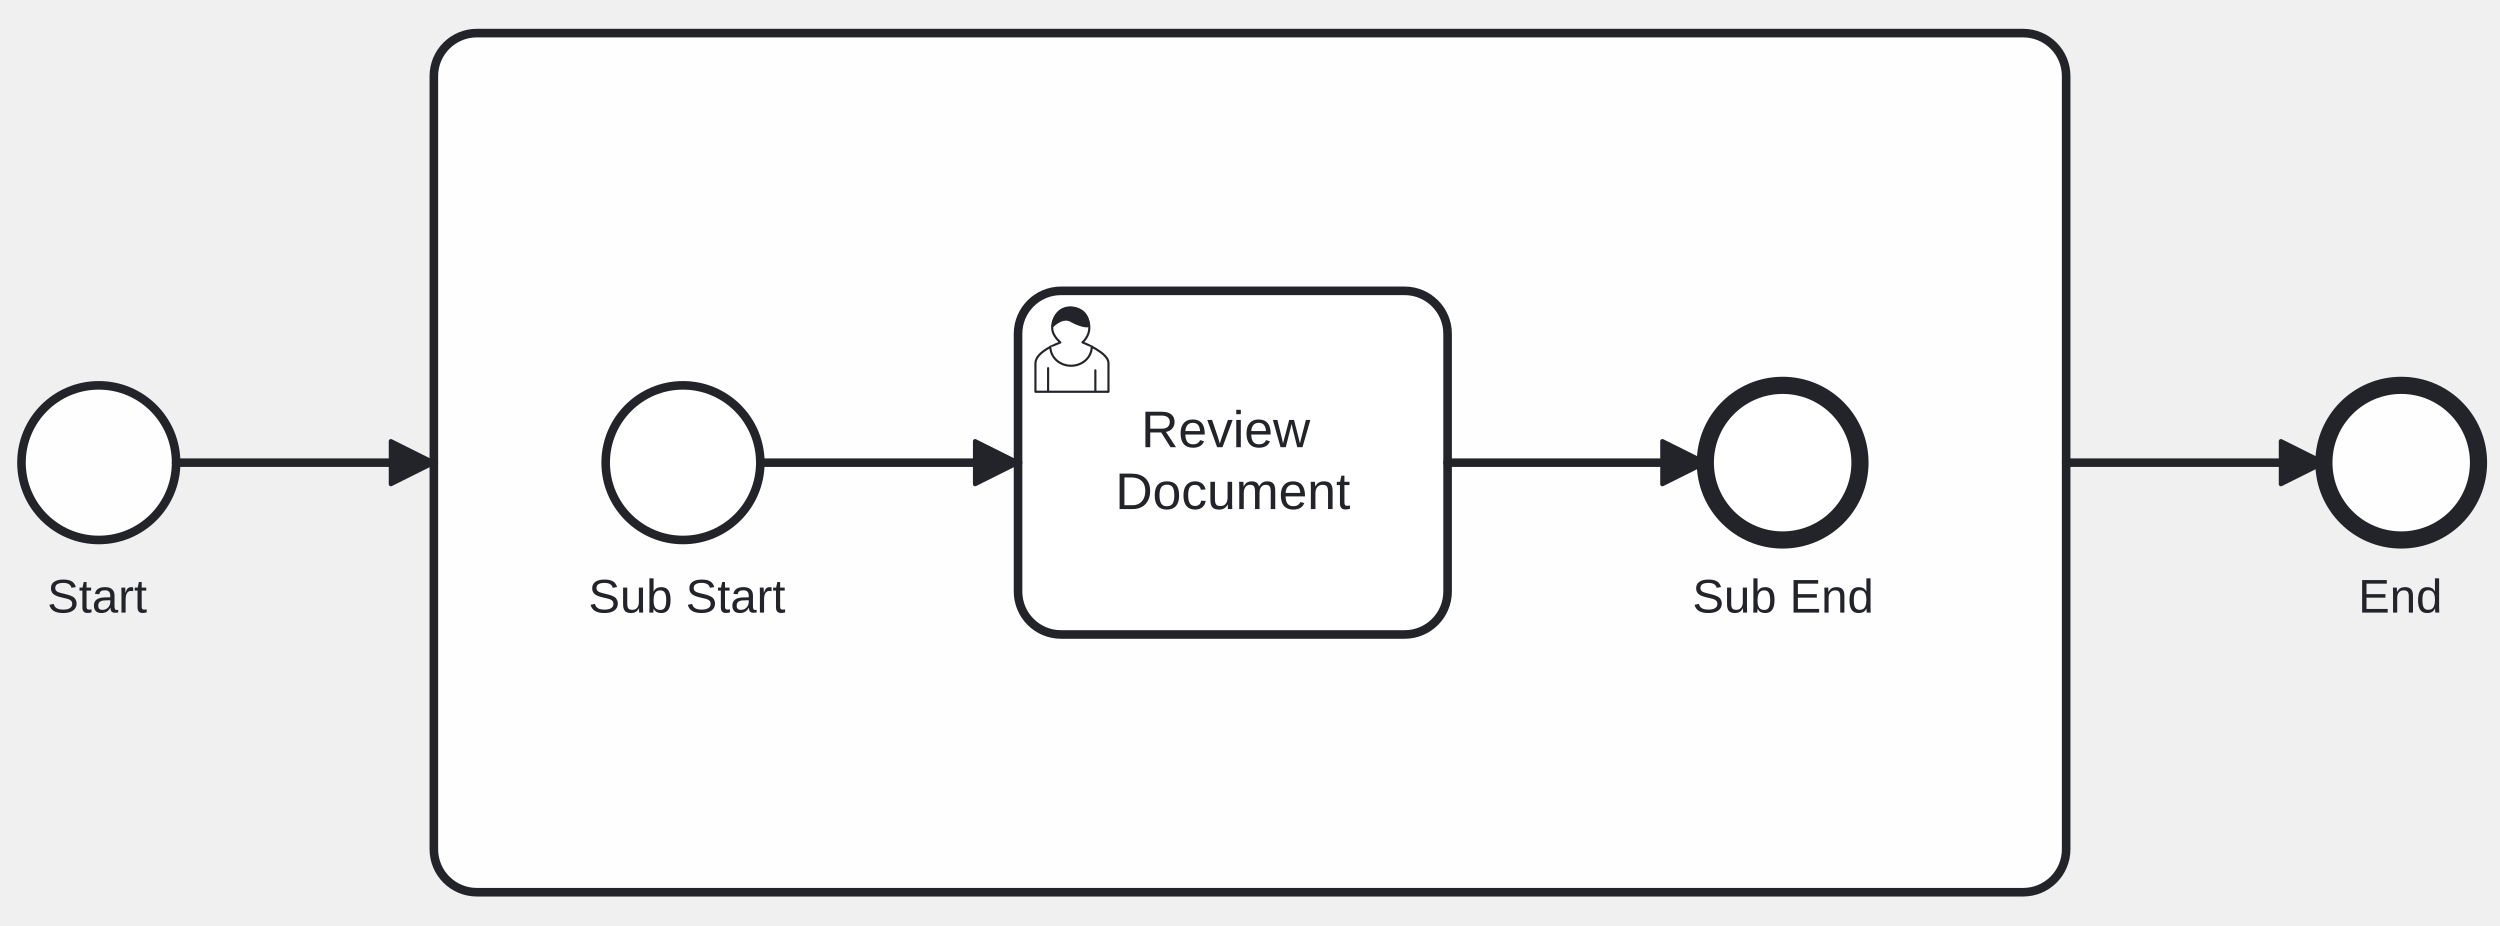
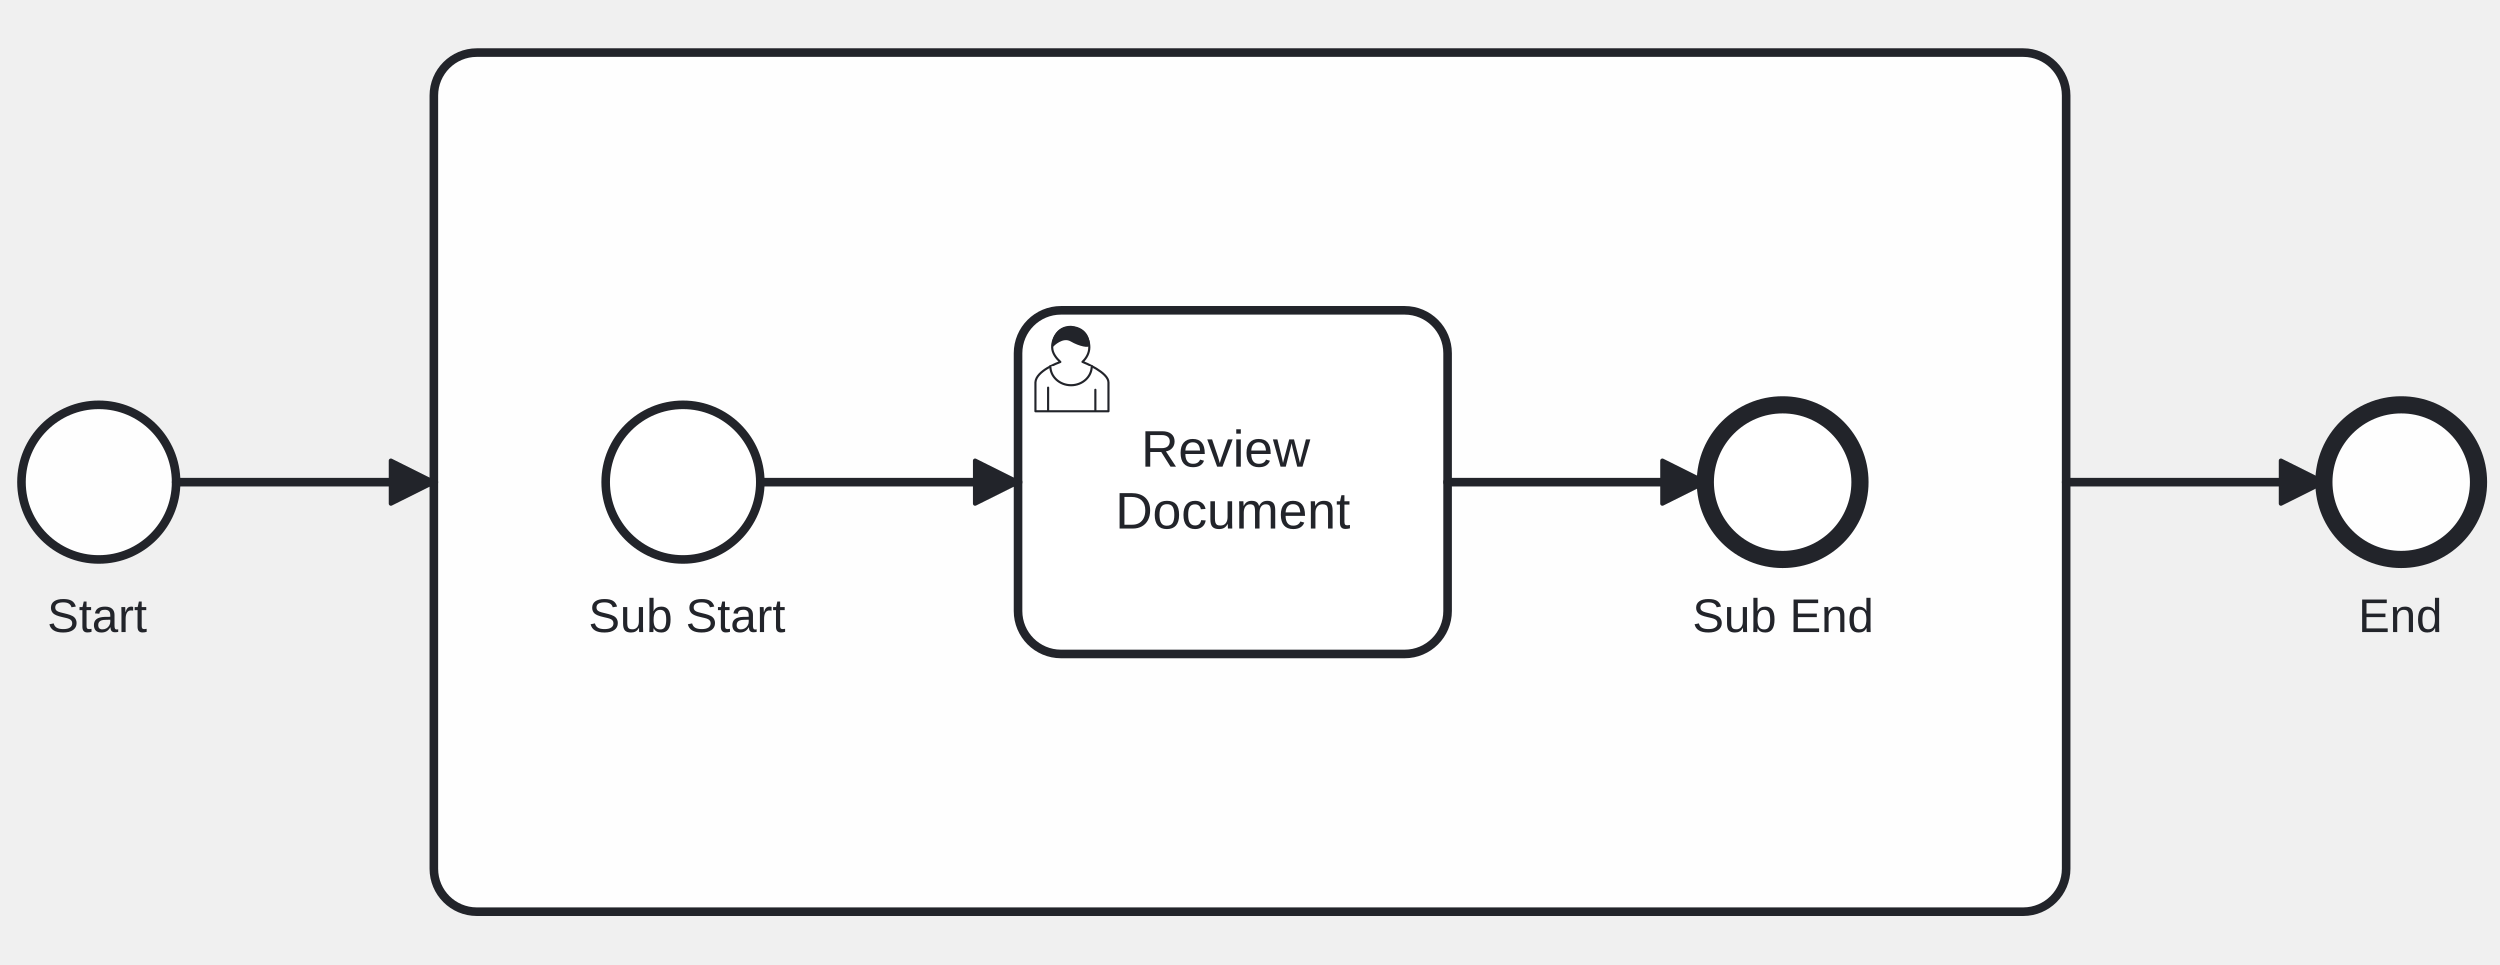
- <svg xmlns="http://www.w3.org/2000/svg" width="770" height="285" viewBox="187 75 582 210" version="1.1">
+ <svg xmlns="http://www.w3.org/2000/svg" width="770" height="297" viewBox="187 87 582 210" version="1.1">
  <g class="djs-group">
-     <g class="djs-element djs-shape" data-element-id="Event_00a3pyb" style="display: block;" transform="translate(192, 162)">
+     <g class="djs-element djs-shape" data-element-id="Event_00a3pyb" transform="translate(192, 174)" style="display: block;">
      <g class="djs-visual">
        <circle cx="18" cy="18" r="18" style="stroke-linecap: round; stroke-linejoin: round; stroke: hsl(225, 10%, 15%); stroke-width: 2px; fill: white; fill-opacity: 0.95;" />
      </g>
      <rect style="fill: none; stroke-opacity: 0; stroke: white; stroke-width: 15px;" class="djs-hit djs-hit-all" x="0" y="0" width="36" height="36" />
      <circle cx="18" cy="18" r="23" style="fill: none;" class="djs-outline" />
    </g>
  </g>
  <g class="djs-group">
-     <g class="djs-element djs-shape" data-element-id="Event_0pnzs42" style="display: block;" transform="translate(728, 162)">
+     <g class="djs-element djs-shape" data-element-id="Event_00a3pyb_label" transform="translate(198, 217)" style="display: block;">
+       <g class="djs-visual">
+         <text style="font-family: Arial, sans-serif; font-size: 11px; font-weight: normal; fill: hsl(225, 10%, 15%);" lineHeight="1.2" class="djs-label">
+           <tspan x="0" y="9.9">Start</tspan>
+         </text>
+       </g>
+       <rect style="fill: none; stroke-opacity: 0; stroke: white; stroke-width: 15px;" class="djs-hit djs-hit-all" x="0" y="0" width="24" height="14" />
+       <rect x="-5" y="-5" rx="4" width="34" height="24" style="fill: none;" class="djs-outline" />
+     </g>
+   </g>
+   <g class="djs-group">
+     <g class="djs-element djs-shape" data-element-id="Event_0pnzs42" style="display: block;" transform="translate(728, 174)">
      <g class="djs-visual">
        <circle cx="18" cy="18" r="18" style="stroke-linecap: round; stroke-linejoin: round; stroke: hsl(225, 10%, 15%); stroke-width: 4px; fill: white; fill-opacity: 0.95;" />
      </g>
      <rect style="fill: none; stroke-opacity: 0; stroke: white; stroke-width: 15px;" class="djs-hit djs-hit-all" x="0" y="0" width="36" height="36" />
      <circle cx="18" cy="18" r="24" style="fill: none;" class="djs-outline" />
    </g>
  </g>
  <g class="djs-group">
-     <g class="djs-element djs-shape" data-element-id="Activity_1cgwbmf" style="display: block;" transform="translate(288, 80)">
+     <g class="djs-element djs-shape" data-element-id="Activity_1cgwbmf" transform="translate(288, 92)" style="display: block;">
      <g class="djs-visual">
        <rect x="0" y="0" width="380" height="200" rx="10" ry="10" style="stroke-linecap: round; stroke-linejoin: round; stroke: hsl(225, 10%, 15%); stroke-width: 2px; fill: white; fill-opacity: 0.95;" />
        <text style="font-family: Arial, sans-serif; font-size: 12px; font-weight: normal; fill: hsl(225, 10%, 15%);" lineHeight="1.2" class="djs-label">
          <tspan x="190" y="17.8" />
        </text>
      </g>
-       <rect x="-5" y="-5" rx="14" width="390" height="210" style="fill: none;" class="djs-outline" />
      <rect style="fill: none; stroke-opacity: 0; stroke: white; stroke-width: 15px;" class="djs-hit djs-hit-no-move" x="0" y="0" width="380" height="200" />
      <rect style="fill: none; stroke-opacity: 0; stroke: white; stroke-width: 15px;" class="djs-hit djs-hit-click-stroke" x="0" y="0" width="380" height="200" />
      <rect style="fill: none; stroke-opacity: 0; stroke: white; stroke-width: 15px;" class="djs-hit djs-hit-all" x="0" y="0" width="380" height="30" />
+       <rect x="-5" y="-5" rx="14" width="390" height="210" style="fill: none;" class="djs-outline" />
    </g>
    <g class="djs-children">
      <g class="djs-group">
-         <g class="djs-element djs-shape" data-element-id="Event_0c0rtvp" style="display: block;" transform="translate(328, 162)">
+         <g class="djs-element djs-shape" data-element-id="Event_0c0rtvp" transform="translate(328, 174)" style="display: block;">
          <g class="djs-visual">
            <circle cx="18" cy="18" r="18" style="stroke-linecap: round; stroke-linejoin: round; stroke: hsl(225, 10%, 15%); stroke-width: 2px; fill: white; fill-opacity: 0.95;" />
          </g>
          <rect style="fill: none; stroke-opacity: 0; stroke: white; stroke-width: 15px;" class="djs-hit djs-hit-all" x="0" y="0" width="36" height="36" />
          <circle cx="18" cy="18" r="23" style="fill: none;" class="djs-outline" />
        </g>
      </g>
      <g class="djs-group">
-         <g class="djs-element djs-shape" data-element-id="Event_1w6m3i5" style="display: block;" transform="translate(584, 162)">
+         <g class="djs-element djs-shape" data-element-id="Event_0c0rtvp_label" transform="translate(324, 217)" style="display: block;">
+           <g class="djs-visual">
+             <text style="font-family: Arial, sans-serif; font-size: 11px; font-weight: normal; fill: hsl(225, 10%, 15%);" lineHeight="1.2" class="djs-label">
+               <tspan x="0" y="9.9">Sub Start</tspan>
+             </text>
+           </g>
+           <rect style="fill: none; stroke-opacity: 0; stroke: white; stroke-width: 15px;" class="djs-hit djs-hit-all" x="0" y="0" width="46" height="14" />
+           <rect x="-5" y="-5" rx="4" width="56" height="24" style="fill: none;" class="djs-outline" />
+         </g>
+       </g>
+       <g class="djs-group">
+         <g class="djs-element djs-shape" data-element-id="Event_1w6m3i5" transform="translate(584, 174)" style="display: block;">
          <g class="djs-visual">
            <circle cx="18" cy="18" r="18" style="stroke-linecap: round; stroke-linejoin: round; stroke: hsl(225, 10%, 15%); stroke-width: 4px; fill: white; fill-opacity: 0.95;" />
          </g>
          <rect style="fill: none; stroke-opacity: 0; stroke: white; stroke-width: 15px;" class="djs-hit djs-hit-all" x="0" y="0" width="36" height="36" />
          <circle cx="18" cy="18" r="24" style="fill: none;" class="djs-outline" />
        </g>
      </g>
      <g class="djs-group">
-         <g class="djs-element djs-shape" data-element-id="Activity_19zstl3" style="display: block;" transform="translate(424, 140)">
+         <g class="djs-element djs-shape" data-element-id="Event_1w6m3i5_label" transform="translate(581, 217)" style="display: block;">
+           <g class="djs-visual">
+             <text style="font-family: Arial, sans-serif; font-size: 11px; font-weight: normal; fill: hsl(225, 10%, 15%);" lineHeight="1.2" class="djs-label">
+               <tspan x="0" y="9.9">Sub End</tspan>
+             </text>
+           </g>
+           <rect style="fill: none; stroke-opacity: 0; stroke: white; stroke-width: 15px;" class="djs-hit djs-hit-all" x="0" y="0" width="43" height="14" />
+           <rect x="-5" y="-5" rx="4" width="53" height="24" style="fill: none;" class="djs-outline" />
+         </g>
+       </g>
+       <g class="djs-group">
+         <g class="djs-element djs-shape" data-element-id="Activity_19zstl3" transform="translate(424, 152)" style="display: block;">
          <g class="djs-visual">
            <rect x="0" y="0" width="100" height="80" rx="10" ry="10" style="stroke-linecap: round; stroke-linejoin: round; stroke: hsl(225, 10%, 15%); stroke-width: 2px; fill: white; fill-opacity: 0.95;" />
            <text style="font-family: Arial, sans-serif; font-size: 12px; font-weight: normal; fill: hsl(225, 10%, 15%);" lineHeight="1.2" class="djs-label">
              <tspan x="28.664" y="36.4">Review </tspan>
              <tspan x="22.658" y="50.8">Document</tspan>
            </text>
            <path style="fill: white; stroke-linecap: round; stroke-linejoin: round; stroke: hsl(225, 10%, 15%); stroke-width: 0.5px;" d="m 15,12 c 0.909,-0.845 1.594,-2.049 1.594,-3.385 0,-2.554 -1.805,-4.622 -4.357,-4.622 -2.552,0 -4.288,2.068 -4.288,4.622 0,1.348 0.974,2.562 1.896,3.405 -0.529,0.187 -5.669,2.097 -5.794,4.756 v 6.718 h 17 v -6.718 c 0,-2.298 -5.528,-4.595 -6.051,-4.776 zm -8,6 l 0,5.5 m 11,0 l 0,-5" />
            <path style="fill: white; stroke-linecap: round; stroke-linejoin: round; stroke: hsl(225, 10%, 15%); stroke-width: 0.5px;" d="m 15,12 m 2.162,1.009 c 0,2.447 -2.158,4.431 -4.821,4.431 -2.665,0 -4.822,-1.981 -4.822,-4.431 " />
            <path style="fill: hsl(225, 10%, 15%); stroke-linecap: round; stroke-linejoin: round; stroke: hsl(225, 10%, 15%); stroke-width: 0.5px;" d="m 15,12 m -6.9,-3.80 c 0,0 2.251,-2.358 4.274,-1.177 2.024,1.181 4.221,1.537 4.124,0.965 -0.098,-0.57 -0.117,-3.791 -4.191,-4.136 -3.575,0.001 -4.208,3.367 -4.207,4.348 z" />
          </g>
          <rect style="fill: none; stroke-opacity: 0; stroke: white; stroke-width: 15px;" class="djs-hit djs-hit-all" x="0" y="0" width="100" height="80" />
          <rect x="-5" y="-5" rx="14" width="110" height="90" style="fill: none;" class="djs-outline" />
        </g>
      </g>
      <g class="djs-group">
        <g class="djs-element djs-connection" data-element-id="Flow_15oeebl" style="display: block;">
          <g class="djs-visual">
            <defs>
              <marker id="marker-seq-0" viewBox="0 0 20 20" refX="11" refY="10" markerWidth="10" markerHeight="10" orient="auto">
                <path d="M 1 5 L 11 10 L 1 15 Z" style="stroke-linecap: round; stroke-linejoin: round; stroke: hsl(225, 10%, 15%); stroke-width: 1px; fill: hsl(225, 10%, 15%);" />
              </marker>
            </defs>
-             <path style="fill: none; stroke-linecap: round; stroke-linejoin: round; stroke: hsl(225, 10%, 15%); stroke-width: 2px; marker-end: url(#marker-seq-0);" data-corner-radius="5" d="M364,180L424,180" />
+             <path style="fill: none; stroke-linecap: round; stroke-linejoin: round; stroke: hsl(225, 10%, 15%); stroke-width: 2px; marker-end: url(#marker-seq-0);" data-corner-radius="5" d="M364,192L424,192" />
          </g>
-           <path d="M364,180L424,180" style="fill: none; stroke-opacity: 0; stroke: white; stroke-width: 15px;" class="djs-hit djs-hit-stroke" />
-           <rect x="359" y="175" rx="4" width="70" height="10" style="fill: none;" class="djs-outline" />
+           <path d="M364,192L424,192" style="fill: none; stroke-opacity: 0; stroke: white; stroke-width: 15px;" class="djs-hit djs-hit-stroke" />
+           <rect x="359" y="187" rx="4" width="70" height="10" style="fill: none;" class="djs-outline" />
        </g>
      </g>
      <g class="djs-group">
        <g class="djs-element djs-connection" data-element-id="Flow_0nvusvs" style="display: block;">
          <g class="djs-visual">
            <defs>
              <marker id="marker-seq-1" viewBox="0 0 20 20" refX="11" refY="10" markerWidth="10" markerHeight="10" orient="auto">
                <path d="M 1 5 L 11 10 L 1 15 Z" style="stroke-linecap: round; stroke-linejoin: round; stroke: hsl(225, 10%, 15%); stroke-width: 1px; fill: hsl(225, 10%, 15%);" />
              </marker>
            </defs>
-             <path style="fill: none; stroke-linecap: round; stroke-linejoin: round; stroke: hsl(225, 10%, 15%); stroke-width: 2px; marker-end: url(#marker-seq-1);" data-corner-radius="5" d="M524,180L584,180" />
+             <path style="fill: none; stroke-linecap: round; stroke-linejoin: round; stroke: hsl(225, 10%, 15%); stroke-width: 2px; marker-end: url(#marker-seq-1);" data-corner-radius="5" d="M524,192L584,192" />
          </g>
-           <path d="M524,180L584,180" style="fill: none; stroke-opacity: 0; stroke: white; stroke-width: 15px;" class="djs-hit djs-hit-stroke" />
-           <rect x="519" y="175" rx="4" width="70" height="10" style="fill: none;" class="djs-outline" />
+           <path d="M524,192L584,192" style="fill: none; stroke-opacity: 0; stroke: white; stroke-width: 15px;" class="djs-hit djs-hit-stroke" />
+           <rect x="519" y="187" rx="4" width="70" height="10" style="fill: none;" class="djs-outline" />
        </g>
      </g>
-     </g>
-   </g>
-   <g class="djs-group">
-     <g class="djs-element djs-shape" data-element-id="Event_0c0rtvp_label" style="display: block;" transform="translate(324, 205)">
-       <g class="djs-visual">
-         <text style="font-family: Arial, sans-serif; font-size: 11px; font-weight: normal; fill: hsl(225, 10%, 15%);" lineHeight="1.2" class="djs-label">
-           <tspan x="0" y="9.9">Sub Start</tspan>
-         </text>
-       </g>
-       <rect style="fill: none; stroke-opacity: 0; stroke: white; stroke-width: 15px;" class="djs-hit djs-hit-all" x="0" y="0" width="46" height="14" />
-       <rect x="-5" y="-5" rx="4" width="56" height="24" style="fill: none;" class="djs-outline" />
-     </g>
-   </g>
-   <g class="djs-group">
-     <g class="djs-element djs-shape" data-element-id="Event_1w6m3i5_label" style="display: block;" transform="translate(581, 205)">
-       <g class="djs-visual">
-         <text style="font-family: Arial, sans-serif; font-size: 11px; font-weight: normal; fill: hsl(225, 10%, 15%);" lineHeight="1.2" class="djs-label">
-           <tspan x="0" y="9.9">Sub End</tspan>
-         </text>
-       </g>
-       <rect style="fill: none; stroke-opacity: 0; stroke: white; stroke-width: 15px;" class="djs-hit djs-hit-all" x="0" y="0" width="43" height="14" />
-       <rect x="-5" y="-5" rx="4" width="53" height="24" style="fill: none;" class="djs-outline" />
-     </g>
-   </g>
-   <g class="djs-group">
-     <g class="djs-element djs-shape" data-element-id="Event_00a3pyb_label" style="display: block;" transform="translate(198, 205)">
-       <g class="djs-visual">
-         <text style="font-family: Arial, sans-serif; font-size: 11px; font-weight: normal; fill: hsl(225, 10%, 15%);" lineHeight="1.2" class="djs-label">
-           <tspan x="0" y="9.9">Start</tspan>
-         </text>
-       </g>
-       <rect style="fill: none; stroke-opacity: 0; stroke: white; stroke-width: 15px;" class="djs-hit djs-hit-all" x="0" y="0" width="24" height="14" />
-       <rect x="-5" y="-5" rx="4" width="34" height="24" style="fill: none;" class="djs-outline" />
-     </g>
-   </g>
-   <g class="djs-group">
-     <g class="djs-element djs-shape" data-element-id="Event_0pnzs42_label" style="display: block;" transform="translate(736, 205)">
-       <g class="djs-visual">
-         <text style="font-family: Arial, sans-serif; font-size: 11px; font-weight: normal; fill: hsl(225, 10%, 15%);" lineHeight="1.2" class="djs-label">
-           <tspan x="0" y="9.9">End</tspan>
-         </text>
-       </g>
-       <rect style="fill: none; stroke-opacity: 0; stroke: white; stroke-width: 15px;" class="djs-hit djs-hit-all" x="0" y="0" width="20" height="14" />
-       <rect x="-5" y="-5" rx="4" width="30" height="24" style="fill: none;" class="djs-outline" />
    </g>
  </g>
  <g class="djs-group">
    <g class="djs-element djs-connection" data-element-id="Flow_13y4b6x" style="display: block;">
      <g class="djs-visual">
        <defs>
          <marker id="marker-seq-2" viewBox="0 0 20 20" refX="11" refY="10" markerWidth="10" markerHeight="10" orient="auto">
            <path d="M 1 5 L 11 10 L 1 15 Z" style="stroke-linecap: round; stroke-linejoin: round; stroke: hsl(225, 10%, 15%); stroke-width: 1px; fill: hsl(225, 10%, 15%);" />
          </marker>
        </defs>
-         <path style="fill: none; stroke-linecap: round; stroke-linejoin: round; stroke: hsl(225, 10%, 15%); stroke-width: 2px; marker-end: url(#marker-seq-2);" data-corner-radius="5" d="M228,180L288,180" />
+         <path style="fill: none; stroke-linecap: round; stroke-linejoin: round; stroke: hsl(225, 10%, 15%); stroke-width: 2px; marker-end: url(#marker-seq-2);" data-corner-radius="5" d="M228,192L288,192" />
      </g>
-       <path d="M228,180L288,180" style="fill: none; stroke-opacity: 0; stroke: white; stroke-width: 15px;" class="djs-hit djs-hit-stroke" />
-       <rect x="223" y="175" rx="4" width="70" height="10" style="fill: none;" class="djs-outline" />
+       <path d="M228,192L288,192" style="fill: none; stroke-opacity: 0; stroke: white; stroke-width: 15px;" class="djs-hit djs-hit-stroke" />
+       <rect x="223" y="187" rx="4" width="70" height="10" style="fill: none;" class="djs-outline" />
    </g>
  </g>
  <g class="djs-group">
    <g class="djs-element djs-connection" data-element-id="Flow_1uop96w" style="display: block;">
      <g class="djs-visual">
        <defs>
          <marker id="marker-seq-3" viewBox="0 0 20 20" refX="11" refY="10" markerWidth="10" markerHeight="10" orient="auto">
            <path d="M 1 5 L 11 10 L 1 15 Z" style="stroke-linecap: round; stroke-linejoin: round; stroke: hsl(225, 10%, 15%); stroke-width: 1px; fill: hsl(225, 10%, 15%);" />
          </marker>
        </defs>
-         <path style="fill: none; stroke-linecap: round; stroke-linejoin: round; stroke: hsl(225, 10%, 15%); stroke-width: 2px; marker-end: url(#marker-seq-3);" data-corner-radius="5" d="M668,180L728,180" />
+         <path style="fill: none; stroke-linecap: round; stroke-linejoin: round; stroke: hsl(225, 10%, 15%); stroke-width: 2px; marker-end: url(#marker-seq-3);" data-corner-radius="5" d="M668,192L728,192" />
      </g>
-       <path d="M668,180L728,180" style="fill: none; stroke-opacity: 0; stroke: white; stroke-width: 15px;" class="djs-hit djs-hit-stroke" />
-       <rect x="663" y="175" rx="4" width="70" height="10" style="fill: none;" class="djs-outline" />
+       <path d="M668,192L728,192" style="fill: none; stroke-opacity: 0; stroke: white; stroke-width: 15px;" class="djs-hit djs-hit-stroke" />
+       <rect x="663" y="187" rx="4" width="70" height="10" style="fill: none;" class="djs-outline" />
+     </g>
+   </g>
+   <g class="djs-group">
+     <g class="djs-element djs-shape" data-element-id="Event_0pnzs42_label" style="display: block;" transform="translate(736, 217)">
+       <g class="djs-visual">
+         <text style="font-family: Arial, sans-serif; font-size: 11px; font-weight: normal; fill: hsl(225, 10%, 15%);" lineHeight="1.2" class="djs-label">
+           <tspan x="0" y="9.9">End</tspan>
+         </text>
+       </g>
+       <rect style="fill: none; stroke-opacity: 0; stroke: white; stroke-width: 15px;" class="djs-hit djs-hit-all" x="0" y="0" width="20" height="14" />
+       <rect x="-5" y="-5" rx="4" width="30" height="24" style="fill: none;" class="djs-outline" />
    </g>
  </g>
</svg>
